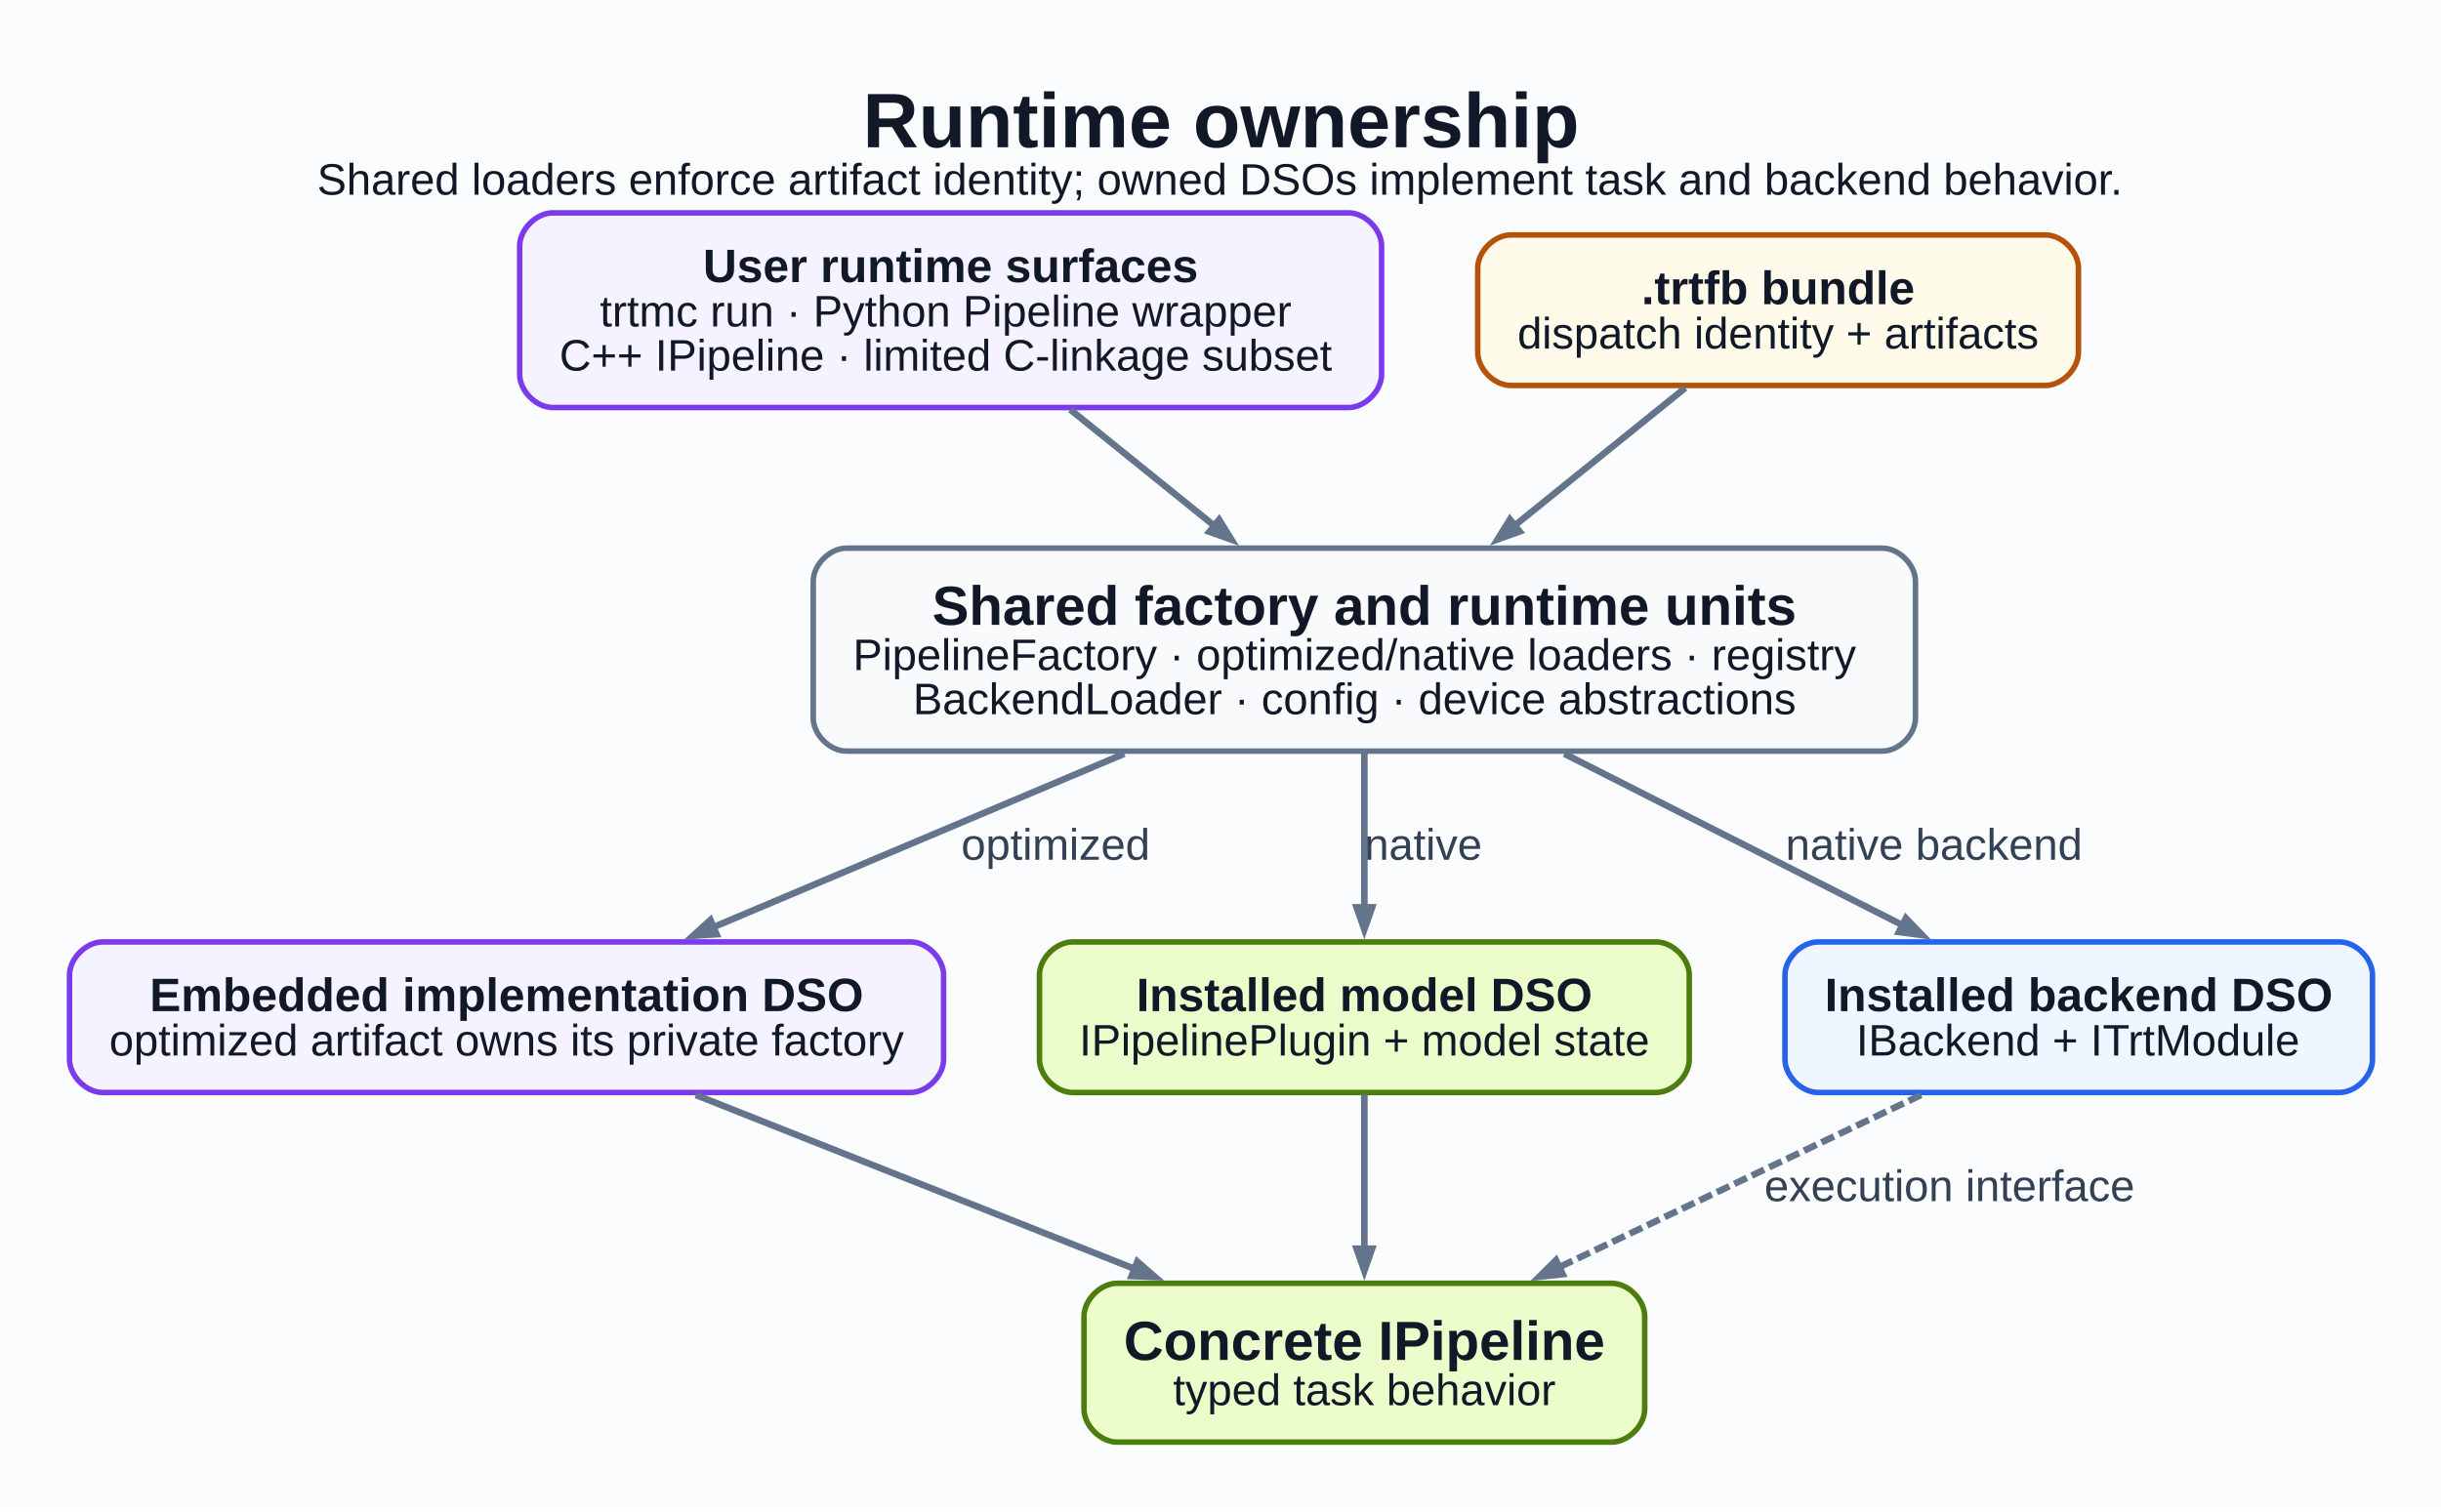
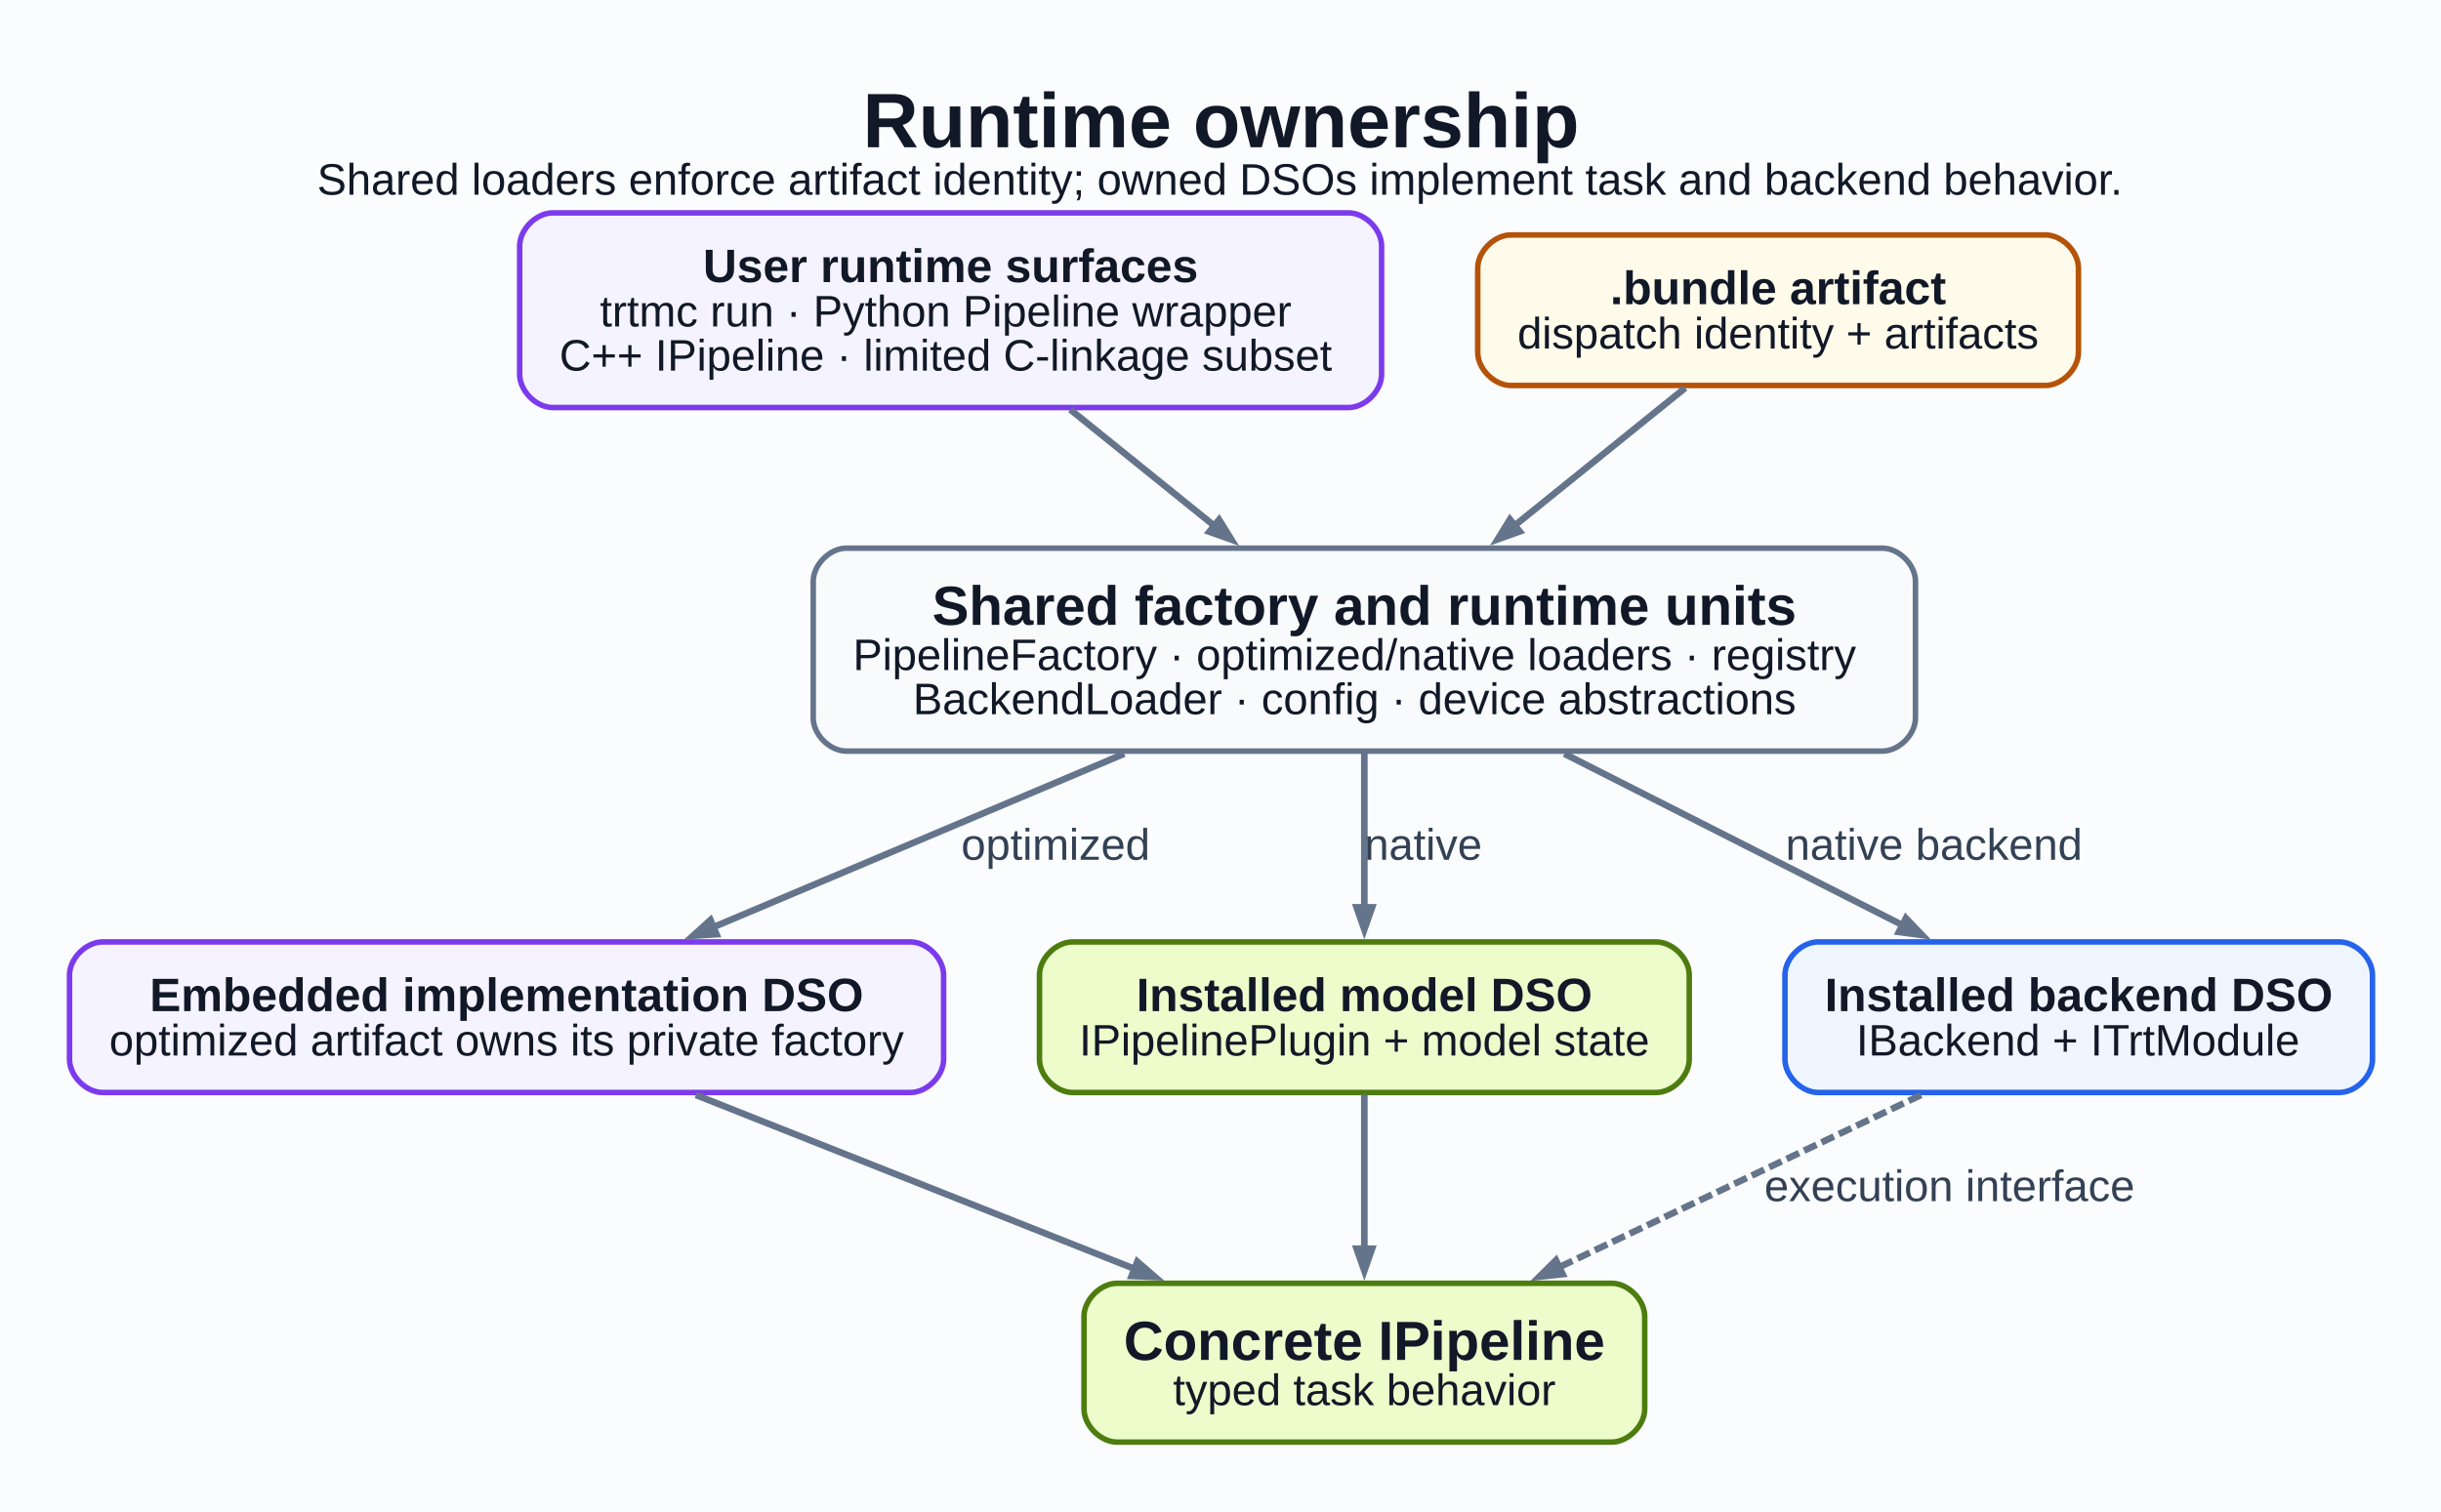
<svg xmlns="http://www.w3.org/2000/svg" width="885" height="548" role="img" aria-labelledby="architecture-runtime-ownership-svg-title architecture-runtime-ownership-svg-description" preserveAspectRatio="xMidYMid meet" viewBox="0.00 0.00 885.00 548.00">
  <g id="graph0" class="graph" transform="scale(1 1) rotate(0) translate(25.2 523)">
    <polygon fill="#fbfcfe" stroke="none" points="-25.2,25.2 -25.2,-523 860.16,-523 860.16,25.2 -25.2,25.2" />
    <text xml:space="preserve" text-anchor="start" x="287.59" y="-469.6" font-family="Arial" font-weight="bold" font-size="28.00" fill="#111827">Runtime ownership</text>
    <text xml:space="preserve" text-anchor="start" x="89.75" y="-452.4" font-family="Arial" font-size="16.00" fill="#111827">Shared loaders enforce artifact identity; owned DSOs implement task and backend behavior.</text>
    <g id="node1" class="node">
      <path fill="#f5f3ff" stroke="#7c3aed" stroke-width="2" d="M463.7,-445.8C463.7,-445.8 175.21,-445.8 175.21,-445.8 169.21,-445.8 163.21,-439.8 163.21,-433.8 163.21,-433.8 163.21,-387.2 163.21,-387.2 163.21,-381.2 169.21,-375.2 175.21,-375.2 175.21,-375.2 463.7,-375.2 463.7,-375.2 469.7,-375.2 475.7,-381.2 475.7,-387.2 475.7,-387.2 475.7,-433.8 475.7,-433.8 475.7,-439.8 469.7,-445.8 463.7,-445.8" />
      <text xml:space="preserve" text-anchor="start" x="229.69" y="-420.7" font-family="Arial" font-weight="bold" font-size="17.00" fill="#111827">User runtime surfaces</text>
      <text xml:space="preserve" text-anchor="start" x="192.29" y="-404.6" font-family="Arial" font-size="16.00" fill="#111827">trtmc run · Python Pipeline wrapper</text>
      <text xml:space="preserve" text-anchor="start" x="177.61" y="-388.6" font-family="Arial" font-size="16.00" fill="#111827">C++ IPipeline · limited C-linkage subset</text>
    </g>
    <g id="node3" class="node">
      <path fill="#f8fafc" stroke="#64748b" stroke-width="2" d="M657.27,-324.2C657.27,-324.2 281.64,-324.2 281.64,-324.2 275.64,-324.2 269.64,-318.2 269.64,-312.2 269.64,-312.2 269.64,-262.6 269.64,-262.6 269.64,-256.6 275.64,-250.6 281.64,-250.6 281.64,-250.6 657.27,-250.6 657.27,-250.6 663.27,-250.6 669.27,-256.6 669.27,-262.6 669.27,-262.6 669.27,-312.2 669.27,-312.2 669.27,-318.2 663.27,-324.2 657.27,-324.2" />
      <text xml:space="preserve" text-anchor="start" x="312.76" y="-296.4" font-family="Arial" font-weight="bold" font-size="20.00" fill="#111827">Shared factory and runtime units</text>
      <text xml:space="preserve" text-anchor="start" x="284.04" y="-280" font-family="Arial" font-size="16.00" fill="#111827">PipelineFactory · optimized/native loaders · registry</text>
      <text xml:space="preserve" text-anchor="start" x="305.8" y="-264" font-family="Arial" font-size="16.00" fill="#111827">BackendLoader · config · device abstractions</text>
    </g>
    <g id="edge1" class="edge">
      <path fill="none" stroke="#64748b" stroke-width="2.4" d="M362.84,-374.47C379.2,-361.27 398.01,-346.08 415.24,-332.17" />
      <polygon fill="#64748b" stroke="#64748b" stroke-width="2.4" points="416.79,-334.52 421.25,-327.32 413.27,-330.16 416.79,-334.52" />
    </g>
    <g id="node2" class="node">
      <path fill="#fffbeb" stroke="#b45309" stroke-width="2" d="M716.35,-437.8C716.35,-437.8 522.56,-437.8 522.56,-437.8 516.56,-437.8 510.56,-431.8 510.56,-425.8 510.56,-425.8 510.56,-395.2 510.56,-395.2 510.56,-389.2 516.56,-383.2 522.56,-383.2 522.56,-383.2 716.35,-383.2 716.35,-383.2 722.35,-383.2 728.35,-389.2 728.35,-395.2 728.35,-395.2 728.35,-425.8 728.35,-425.8 728.35,-431.8 722.35,-437.8 716.35,-437.8" />
-       <text xml:space="preserve" text-anchor="start" x="569.88" y="-412.7" font-family="Arial" font-weight="bold" font-size="17.00" fill="#111827">.trtfb bundle</text>
+       <text xml:space="preserve" text-anchor="start" x="558.53" y="-412.7" font-family="Arial" font-weight="bold" font-size="17.00" fill="#111827">.bundle artifact</text>
      <text xml:space="preserve" text-anchor="start" x="524.96" y="-396.6" font-family="Arial" font-size="16.00" fill="#111827">dispatch identity + artifacts</text>
    </g>
    <g id="edge2" class="edge">
      <path fill="none" stroke="#64748b" stroke-width="2.4" d="M585.79,-382.32C567.58,-367.62 544.65,-349.11 523.96,-332.41" />
      <polygon fill="#64748b" stroke="#64748b" stroke-width="2.4" points="525.76,-330.26 517.78,-327.41 522.24,-334.62 525.76,-330.26" />
    </g>
    <g id="node4" class="node">
      <path fill="#f5f3ff" stroke="#7c3aed" stroke-width="2" d="M304.91,-181.4C304.91,-181.4 12,-181.4 12,-181.4 6,-181.4 0,-175.4 0,-169.4 0,-169.4 0,-138.8 0,-138.8 0,-132.8 6,-126.8 12,-126.8 12,-126.8 304.91,-126.8 304.91,-126.8 310.91,-126.8 316.91,-132.8 316.91,-138.8 316.91,-138.8 316.91,-169.4 316.91,-169.4 316.91,-175.4 310.91,-181.4 304.91,-181.4" />
      <text xml:space="preserve" text-anchor="start" x="29.05" y="-156.3" font-family="Arial" font-weight="bold" font-size="17.00" fill="#111827">Embedded implementation DSO</text>
      <text xml:space="preserve" text-anchor="start" x="14.4" y="-140.2" font-family="Arial" font-size="16.00" fill="#111827">optimized artifact owns its private factory</text>
    </g>
    <g id="edge3" class="edge">
      <path fill="none" stroke="#64748b" stroke-width="2.4" d="M382.41,-249.65C335.5,-229.84 278.2,-205.65 233.3,-186.7" />
      <polygon fill="#64748b" stroke="#64748b" stroke-width="2.4" points="234.56,-184.19 226.1,-183.66 232.38,-189.35 234.56,-184.19" />
      <text xml:space="preserve" text-anchor="middle" x="357.52" y="-211.2" font-family="Arial" font-size="16.00" fill="#334155">optimized</text>
    </g>
    <g id="node5" class="node">
      <path fill="#ecfccb" stroke="#4d7c0f" stroke-width="2" d="M575.25,-181.4C575.25,-181.4 363.66,-181.4 363.66,-181.4 357.66,-181.4 351.66,-175.4 351.66,-169.4 351.66,-169.4 351.66,-138.8 351.66,-138.8 351.66,-132.8 357.66,-126.8 363.66,-126.8 363.66,-126.8 575.25,-126.8 575.25,-126.8 581.25,-126.8 587.25,-132.8 587.25,-138.8 587.25,-138.8 587.25,-169.4 587.25,-169.4 587.25,-175.4 581.25,-181.4 575.25,-181.4" />
      <text xml:space="preserve" text-anchor="start" x="386.8" y="-156.3" font-family="Arial" font-weight="bold" font-size="17.00" fill="#111827">Installed model DSO</text>
      <text xml:space="preserve" text-anchor="start" x="366.06" y="-140.2" font-family="Arial" font-size="16.00" fill="#111827">IPipelinePlugin + model state</text>
    </g>
    <g id="edge4" class="edge">
      <path fill="none" stroke="#64748b" stroke-width="2.4" d="M469.45,-249.83C469.45,-232.36 469.45,-211.44 469.45,-193.72" />
      <polygon fill="#64748b" stroke="#64748b" stroke-width="2.4" points="472.25,-193.95 469.45,-185.95 466.65,-193.95 472.25,-193.95" />
      <text xml:space="preserve" text-anchor="middle" x="490.8" y="-211.2" font-family="Arial" font-size="16.00" fill="#334155">native</text>
    </g>
    <g id="node6" class="node">
      <path fill="#eff6ff" stroke="#2563eb" stroke-width="2" d="M822.96,-181.4C822.96,-181.4 633.95,-181.4 633.95,-181.4 627.95,-181.4 621.95,-175.4 621.95,-169.4 621.95,-169.4 621.95,-138.8 621.95,-138.8 621.95,-132.8 627.95,-126.8 633.95,-126.8 633.95,-126.8 822.96,-126.8 822.96,-126.8 828.96,-126.8 834.96,-132.8 834.96,-138.8 834.96,-138.8 834.96,-169.4 834.96,-169.4 834.96,-175.4 828.96,-181.4 822.96,-181.4" />
      <text xml:space="preserve" text-anchor="start" x="636.35" y="-156.3" font-family="Arial" font-weight="bold" font-size="17.00" fill="#111827">Installed backend DSO</text>
      <text xml:space="preserve" text-anchor="start" x="647.75" y="-140.2" font-family="Arial" font-size="16.00" fill="#111827">IBackend + ITrtModule</text>
    </g>
    <g id="edge5" class="edge">
      <path fill="none" stroke="#64748b" stroke-width="2.4" d="M541.95,-249.65C580.52,-230.1 627.53,-206.27 664.7,-187.42" />
      <polygon fill="#64748b" stroke="#64748b" stroke-width="2.4" points="665.8,-190 671.67,-183.89 663.26,-185.01 665.8,-190" />
      <text xml:space="preserve" text-anchor="middle" x="675.97" y="-211.2" font-family="Arial" font-size="16.00" fill="#334155">native backend</text>
    </g>
    <g id="node7" class="node">
      <path fill="#ecfccb" stroke="#4d7c0f" stroke-width="2" d="M559.1,-57.6C559.1,-57.6 379.81,-57.6 379.81,-57.6 373.81,-57.6 367.81,-51.6 367.81,-45.6 367.81,-45.6 367.81,-12 367.81,-12 367.81,-6 373.81,0 379.81,0 379.81,0 559.1,0 559.1,0 565.1,0 571.1,-6 571.1,-12 571.1,-12 571.1,-45.6 571.1,-45.6 571.1,-51.6 565.1,-57.6 559.1,-57.6" />
      <text xml:space="preserve" text-anchor="start" x="382.21" y="-29.8" font-family="Arial" font-weight="bold" font-size="20.00" fill="#111827">Concrete IPipeline</text>
      <text xml:space="preserve" text-anchor="start" x="400.08" y="-13.4" font-family="Arial" font-size="16.00" fill="#111827">typed task behavior</text>
    </g>
    <g id="edge6" class="edge">
      <path fill="none" stroke="#64748b" stroke-width="2.4" d="M227.09,-125.89C274,-107.29 336.44,-82.53 386.2,-62.81" />
      <polygon fill="#64748b" stroke="#64748b" stroke-width="2.4" points="387.15,-65.44 393.56,-59.89 385.09,-60.24 387.15,-65.44" />
    </g>
    <g id="edge7" class="edge">
      <path fill="none" stroke="#64748b" stroke-width="2.4" d="M469.45,-126.04C469.45,-109.64 469.45,-88.42 469.45,-70.07" />
      <polygon fill="#64748b" stroke="#64748b" stroke-width="2.4" points="472.25,-70.15 469.45,-62.15 466.65,-70.15 472.25,-70.15" />
    </g>
    <g id="edge8" class="edge">
      <path fill="none" stroke="#64748b" stroke-width="2.4" stroke-dasharray="5,2" d="M671.3,-125.89C632.57,-107.45 581.13,-82.96 539.88,-63.33" />
      <polygon fill="#64748b" stroke="#64748b" stroke-width="2.4" points="541.33,-60.91 532.9,-60 538.92,-65.97 541.33,-60.91" />
      <text xml:space="preserve" text-anchor="middle" x="681.61" y="-87.4" font-family="Arial" font-size="16.00" fill="#334155">execution interface</text>
    </g>
  </g>
</svg>
